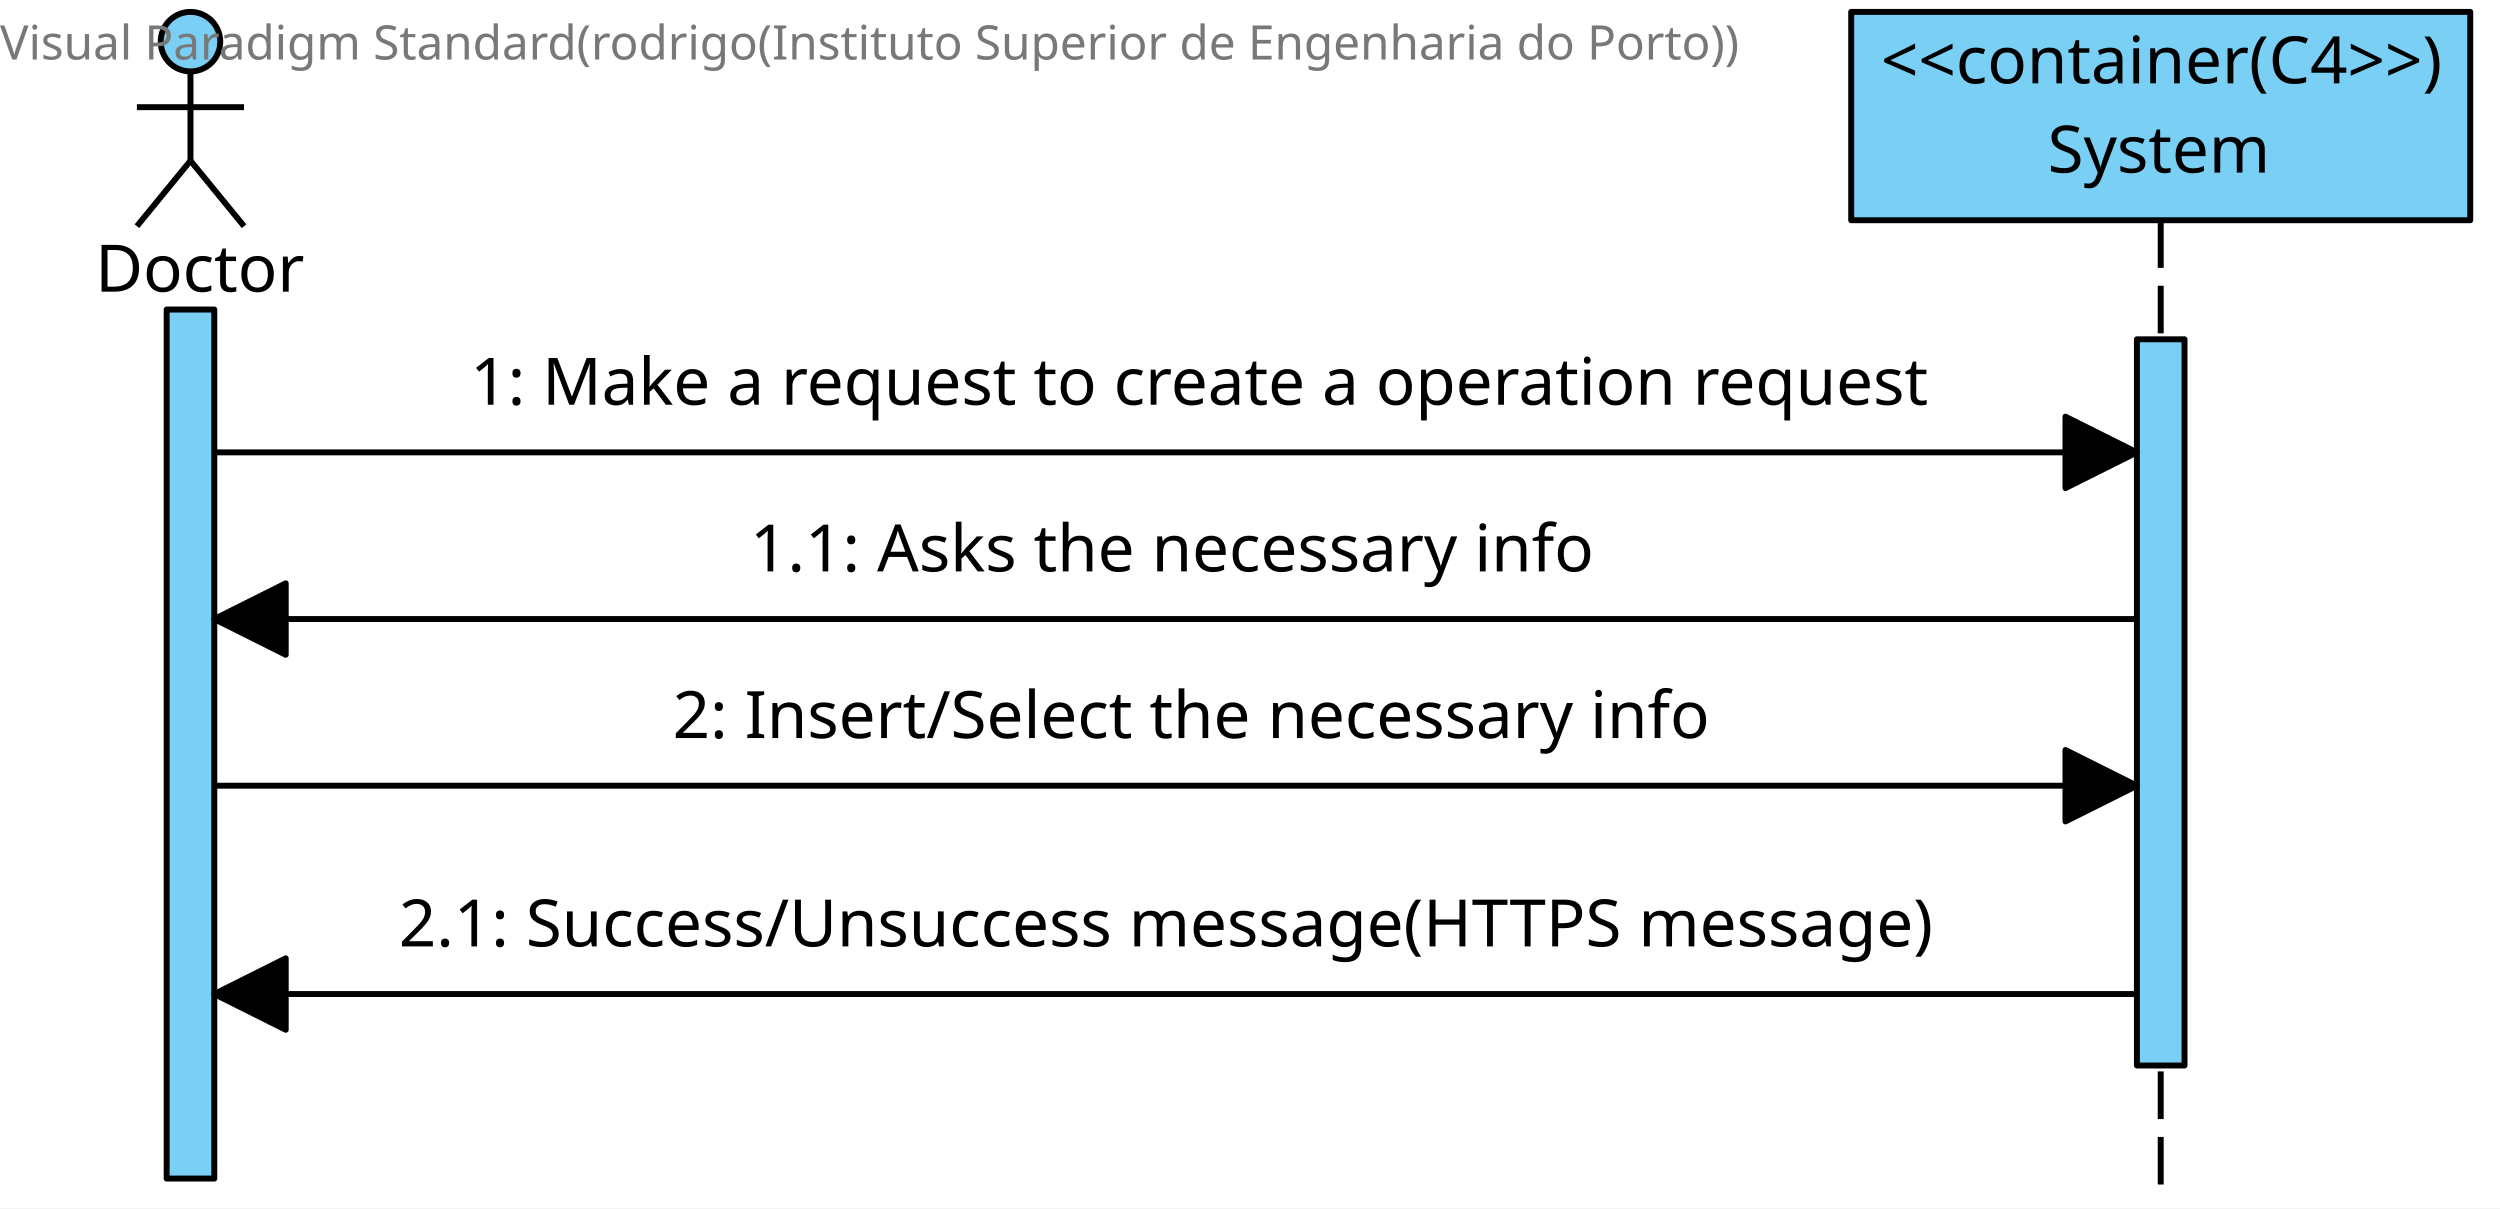
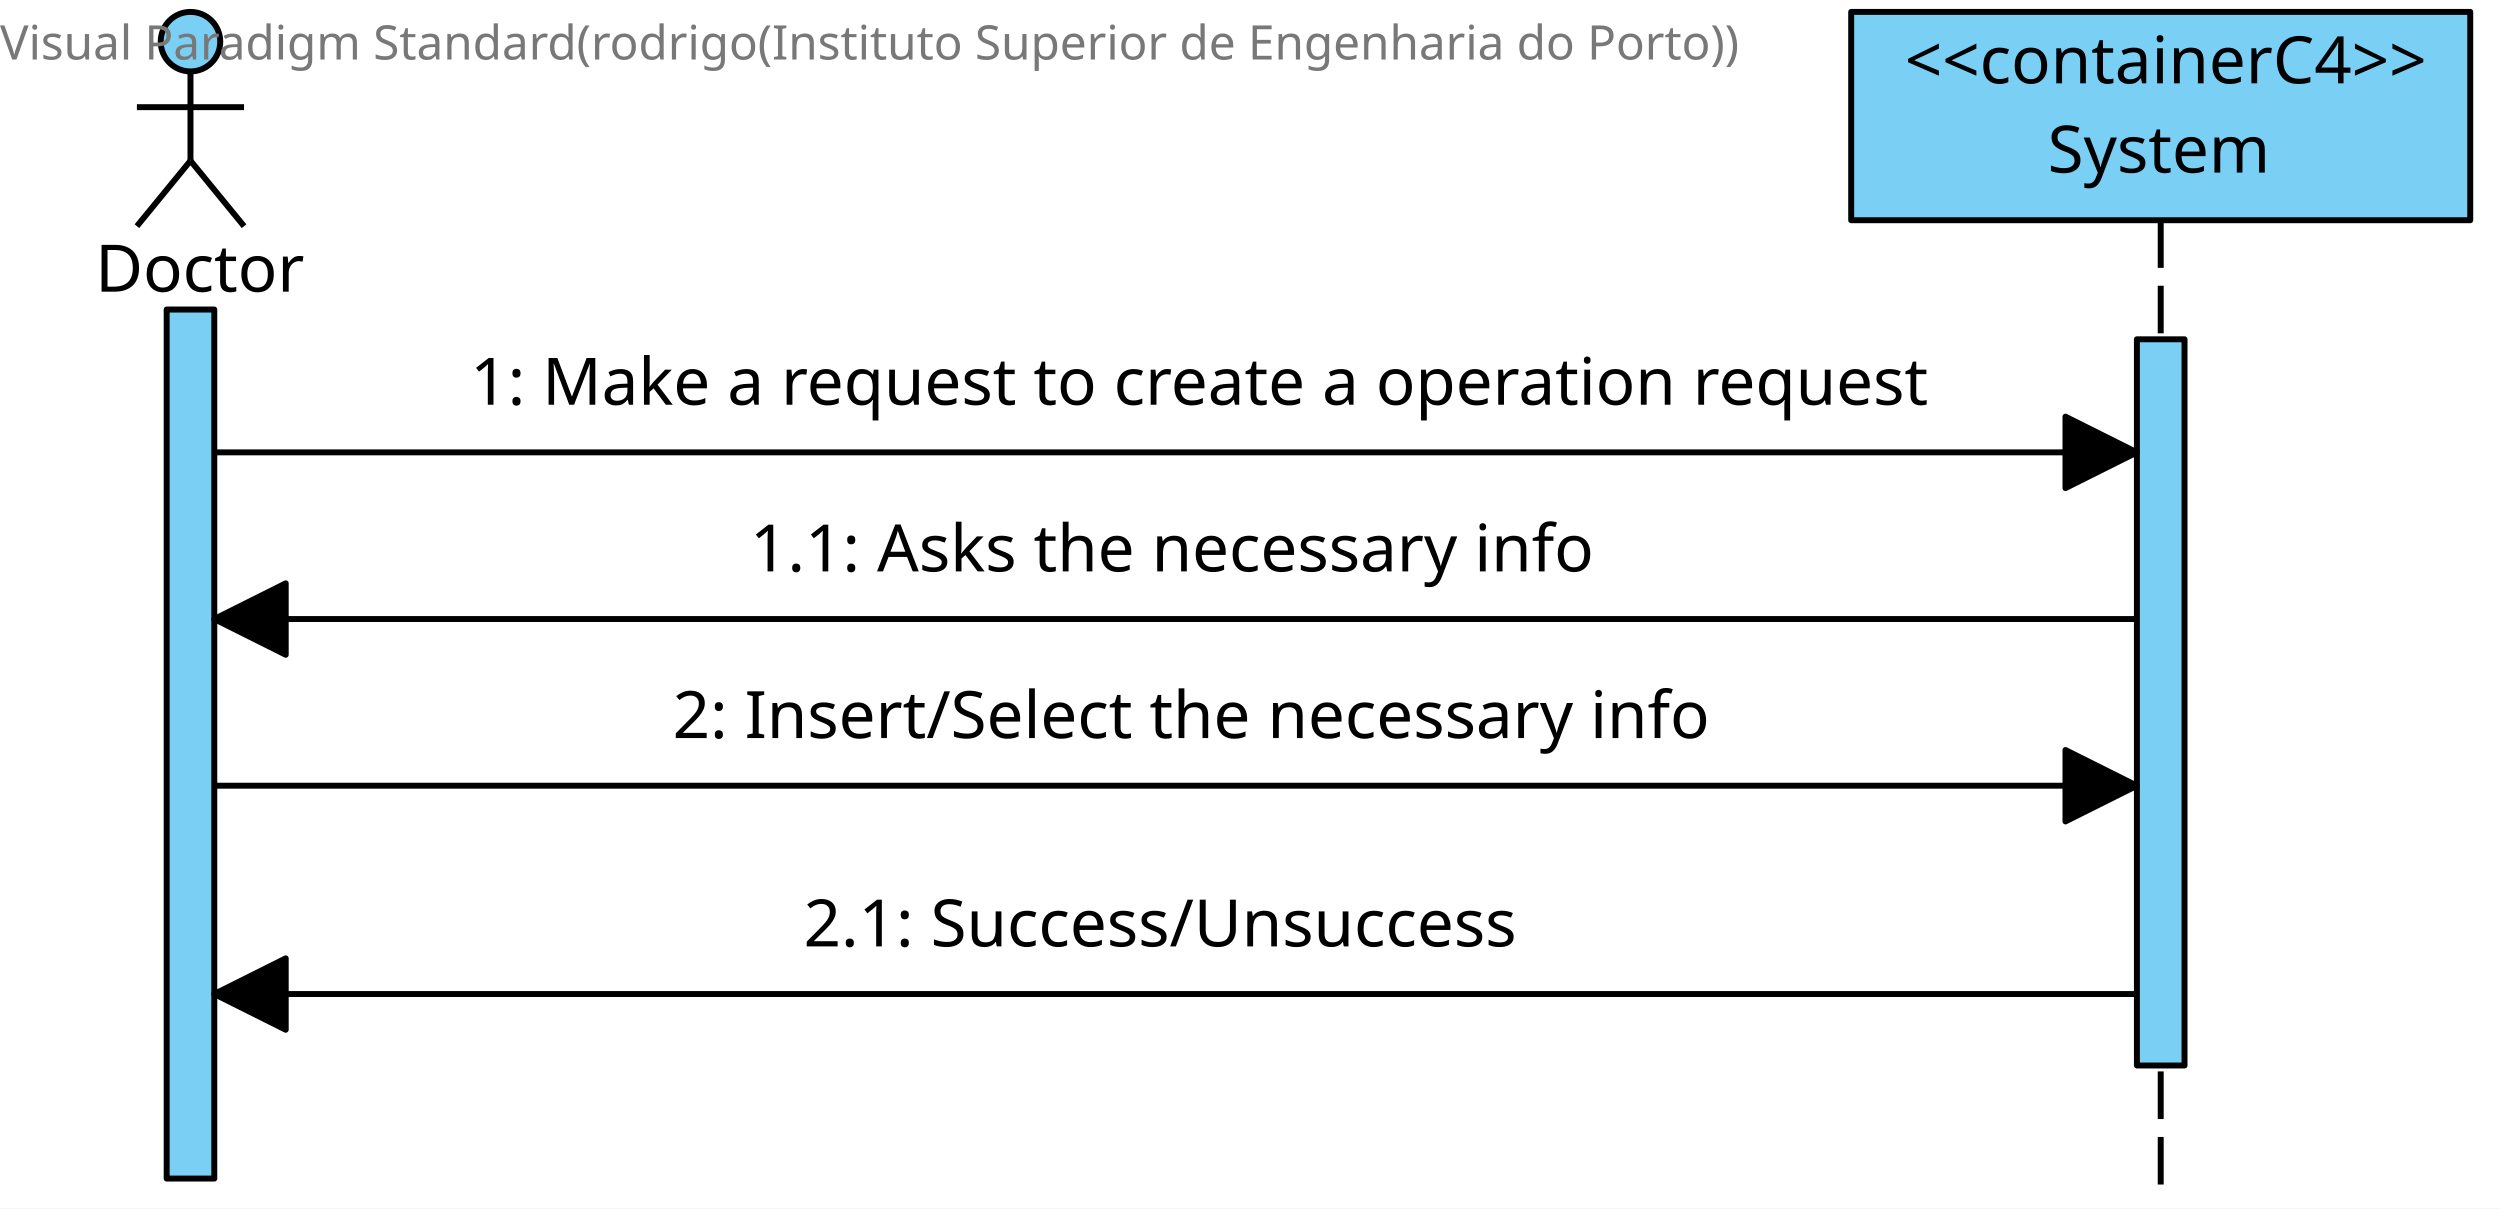
<svg xmlns="http://www.w3.org/2000/svg" fill-opacity="0" color-rendering="auto" color-interpolation="auto" text-rendering="auto" stroke="rgb(0,0,0)" stroke-linecap="square" width="420" stroke-miterlimit="10" shape-rendering="auto" stroke-opacity="0" fill="rgb(0,0,0)" stroke-dasharray="none" font-weight="normal" stroke-width="1" height="203" font-family="'Dialog'" font-style="normal" stroke-linejoin="miter" font-size="12px" stroke-dashoffset="0" image-rendering="auto">
  <defs id="genericDefs" />
  <g>
    <defs id="defs1">
      <clipPath clipPathUnits="userSpaceOnUse" id="clipPath1">
        <path d="M-7 -7 L71 -7 L71 208 L-7 208 L-7 -7 Z" />
      </clipPath>
      <clipPath clipPathUnits="userSpaceOnUse" id="clipPath2">
        <path d="M-7 -7 L116 -7 L116 208 L-7 208 L-7 -7 Z" />
      </clipPath>
      <clipPath clipPathUnits="userSpaceOnUse" id="clipPath3">
        <path d="M-7 -7 L19 -7 L19 133 L-7 133 L-7 -7 Z" />
      </clipPath>
      <clipPath clipPathUnits="userSpaceOnUse" id="clipPath4">
-         <path d="M-105 -30 L210 -30 L210 60 L-105 60 L-105 -30 Z" />
+         <path d="M-53 -15 L106 -15 L106 30 L-53 30 L-53 -15 Z" />
      </clipPath>
      <clipPath clipPathUnits="userSpaceOnUse" id="clipPath5">
-         <path d="M-53 -15 L106 -15 L106 30 L-53 30 L-53 -15 Z" />
+         <path d="M-105 -30 L210 -30 L210 60 L-105 60 L-105 -30 Z" />
      </clipPath>
      <clipPath clipPathUnits="userSpaceOnUse" id="clipPath6">
        <path d="M0 0 L427 0 L427 104 L0 104 L0 0 Z" />
      </clipPath>
      <clipPath clipPathUnits="userSpaceOnUse" id="clipPath7">
        <path d="M73 11 L73 26 L20 26 L20 11 ZM335 30 L335 45 L83 45 L83 30 ZM288 58 L288 73 L130 73 L130 58 ZM303 86 L303 101 L117 101 L117 86 ZM0 0 L0 104 L427 104 L427 6 L325 6 L325 0 Z" />
      </clipPath>
      <clipPath clipPathUnits="userSpaceOnUse" id="clipPath8">
-         <path d="M350 30 L350 45 L71 45 L71 30 ZM0 0 L0 104 L427 104 L427 0 L303 0 L303 10 L117 10 L117 0 Z" />
+         <path d="M281 30 L281 45 L138 45 L138 30 ZM0 0 L0 104 L427 104 L427 0 L303 0 L303 10 L117 10 L117 0 Z" />
      </clipPath>
      <clipPath clipPathUnits="userSpaceOnUse" id="clipPath9">
-         <path d="M335 2 L335 17 L83 17 L83 2 ZM288 30 L288 45 L130 45 L130 30 ZM303 58 L303 73 L117 73 L117 58 ZM0 0 L0 104 L71 104 L71 93 L350 93 L350 104 L427 104 L427 0 Z" />
+         <path d="M335 2 L335 17 L83 17 L83 2 ZM288 30 L288 45 L130 45 L130 30 ZM303 58 L303 73 L117 73 L117 58 ZM0 0 L0 104 L138 104 L138 93 L281 93 L281 104 L427 104 L427 0 Z" />
      </clipPath>
      <clipPath clipPathUnits="userSpaceOnUse" id="clipPath10">
-         <path d="M288 2 L288 17 L130 17 L130 2 ZM303 30 L303 45 L117 45 L117 30 ZM350 65 L350 80 L71 80 L71 65 ZM0 0 L0 104 L427 104 L427 0 Z" />
+         <path d="M288 2 L288 17 L130 17 L130 2 ZM303 30 L303 45 L117 45 L117 30 ZM281 65 L281 80 L138 80 L138 65 ZM0 0 L0 104 L427 104 L427 0 Z" />
      </clipPath>
      <clipPath clipPathUnits="userSpaceOnUse" id="clipPath11">
        <path d="M-186 -15 L372 -15 L372 30 L-186 30 L-186 -15 Z" />
      </clipPath>
      <clipPath clipPathUnits="userSpaceOnUse" id="clipPath12">
        <path d="M-158 -15 L316 -15 L316 30 L-158 30 L-158 -15 Z" />
      </clipPath>
      <clipPath clipPathUnits="userSpaceOnUse" id="clipPath13">
-         <path d="M-279 -15 L558 -15 L558 30 L-279 30 L-279 -15 Z" />
+         <path d="M-143 -15 L286 -15 L286 30 L-143 30 L-143 -15 Z" />
      </clipPath>
      <clipPath clipPathUnits="userSpaceOnUse" id="clipPath14">
        <path d="M-252 -15 L504 -15 L504 30 L-252 30 L-252 -15 Z" />
      </clipPath>
    </defs>
    <g fill="white" text-rendering="geometricPrecision" fill-opacity="1" stroke-opacity="1" stroke="white">
      <rect x="0" width="420" height="203" y="0" stroke="none" />
    </g>
    <g font-size="11px" transform="translate(2,2)" fill-opacity="1" fill="rgb(122,207,245)" text-rendering="geometricPrecision" image-rendering="optimizeQuality" font-family="sans-serif" stroke="rgb(122,207,245)" stroke-opacity="1">
      <circle r="5" clip-path="url(#clipPath1)" cx="30" cy="5" stroke="none" />
      <rect x="26" width="8" height="146" y="50" clip-path="url(#clipPath1)" stroke="none" />
    </g>
    <g stroke-linecap="butt" font-size="11px" transform="translate(2,2)" fill-opacity="1" fill="black" text-rendering="geometricPrecision" image-rendering="optimizeQuality" font-family="sans-serif" stroke-linejoin="round" stroke="black" stroke-opacity="1" stroke-miterlimit="0">
      <circle fill="none" r="5" clip-path="url(#clipPath1)" cx="30" cy="5" />
      <rect fill="none" x="26" width="8" height="146" y="50" clip-path="url(#clipPath1)" />
      <line y2="25" fill="none" x1="30" clip-path="url(#clipPath1)" x2="30" y1="10" />
      <line y2="36" fill="none" x1="30" clip-path="url(#clipPath1)" x2="21" y1="25" />
      <line y2="36" fill="none" x1="30" clip-path="url(#clipPath1)" x2="39" y1="25" />
      <line y2="16" fill="none" x1="21" clip-path="url(#clipPath1)" x2="39" y1="16" />
    </g>
    <g font-size="11px" transform="translate(311,2)" fill-opacity="1" fill="rgb(122,207,245)" text-rendering="geometricPrecision" image-rendering="optimizeQuality" font-family="sans-serif" stroke="rgb(122,207,245)" stroke-opacity="1">
      <rect x="0" width="104" height="35" y="0" clip-path="url(#clipPath2)" stroke="none" />
    </g>
    <g stroke-linecap="butt" font-size="11px" transform="translate(311,2)" fill-opacity="1" fill="black" text-rendering="geometricPrecision" image-rendering="optimizeQuality" font-family="sans-serif" stroke-linejoin="round" stroke="black" stroke-opacity="1" stroke-miterlimit="0">
      <rect fill="none" x="0" width="104" height="35" y="0" clip-path="url(#clipPath2)" />
      <line clip-path="url(#clipPath2)" fill="none" x1="52" x2="52" y1="35" y2="197" stroke-linejoin="bevel" stroke-dasharray="8,3" />
    </g>
    <g font-size="11px" transform="translate(359,57)" fill-opacity="1" fill="rgb(122,207,245)" text-rendering="geometricPrecision" image-rendering="optimizeQuality" font-family="sans-serif" stroke="rgb(122,207,245)" stroke-opacity="1">
      <rect x="0" width="8" height="122" y="0" clip-path="url(#clipPath3)" stroke="none" />
    </g>
    <g stroke-linecap="butt" font-size="11px" transform="translate(359,57)" fill-opacity="1" fill="black" text-rendering="geometricPrecision" image-rendering="optimizeQuality" font-family="sans-serif" stroke-linejoin="round" stroke="black" stroke-opacity="1" stroke-miterlimit="0">
      <rect fill="none" x="0" width="8" height="122" y="0" clip-path="url(#clipPath3)" />
    </g>
+     <g font-size="11px" transform="translate(6,37)" fill-opacity="1" fill="black" text-rendering="geometricPrecision" image-rendering="optimizeQuality" font-family="sans-serif" stroke="black" stroke-opacity="1">
+       <text x="10" xml:space="preserve" y="12" clip-path="url(#clipPath4)" stroke="none">Doctor</text>
+     </g>
    <g font-size="11px" transform="translate(311,2)" fill-opacity="1" fill="black" text-rendering="geometricPrecision" image-rendering="optimizeQuality" font-family="sans-serif" stroke="black" stroke-opacity="1">
-       <text x="5" xml:space="preserve" y="12" clip-path="url(#clipPath4)" stroke="none">&lt;&lt;container(C4&gt;&gt;)</text>
-       <text x="33" xml:space="preserve" y="27" clip-path="url(#clipPath4)" stroke="none">System</text>
-     </g>
-     <g font-size="11px" transform="translate(6,37)" fill-opacity="1" fill="black" text-rendering="geometricPrecision" image-rendering="optimizeQuality" font-family="sans-serif" stroke="black" stroke-opacity="1">
-       <text x="10" xml:space="preserve" y="12" clip-path="url(#clipPath5)" stroke="none">Doctor</text>
+       <text x="9" xml:space="preserve" y="12" clip-path="url(#clipPath5)" stroke="none">&lt;&lt;containerC4&gt;&gt;</text>
+       <text x="33" xml:space="preserve" y="27" clip-path="url(#clipPath5)" stroke="none">System</text>
    </g>
    <g stroke-linecap="butt" font-size="11px" transform="translate(-14,26)" fill-opacity="1" fill="black" text-rendering="geometricPrecision" image-rendering="optimizeQuality" font-family="sans-serif" stroke-linejoin="round" stroke="black" stroke-opacity="1">
      <line y2="50" fill="none" x1="50" clip-path="url(#clipPath7)" x2="373" y1="50" />
      <polygon points=" 373 50 361 44 361 56" clip-path="url(#clipPath7)" stroke="none" />
      <polygon fill="none" points=" 373 50 361 44 361 56" clip-path="url(#clipPath7)" />
    </g>
    <g stroke-linecap="butt" font-size="11px" transform="translate(-14,117)" fill-opacity="1" fill="black" text-rendering="geometricPrecision" image-rendering="optimizeQuality" font-family="sans-serif" stroke-linejoin="round" stroke="black" stroke-opacity="1">
      <line y2="50" fill="none" x1="373" clip-path="url(#clipPath8)" x2="50" y1="50" />
      <polygon points=" 50 50 62 56 62 44" clip-path="url(#clipPath8)" stroke="none" />
      <polygon fill="none" points=" 50 50 62 56 62 44" clip-path="url(#clipPath8)" />
    </g>
    <g stroke-linecap="butt" font-size="11px" transform="translate(-14,54)" fill-opacity="1" fill="black" text-rendering="geometricPrecision" image-rendering="optimizeQuality" font-family="sans-serif" stroke-linejoin="round" stroke="black" stroke-opacity="1">
      <line y2="50" fill="none" x1="373" clip-path="url(#clipPath9)" x2="50" y1="50" />
      <polygon points=" 50 50 62 56 62 44" clip-path="url(#clipPath9)" stroke="none" />
      <polygon fill="none" points=" 50 50 62 56 62 44" clip-path="url(#clipPath9)" />
    </g>
    <g stroke-linecap="butt" font-size="11px" transform="translate(-14,82)" fill-opacity="1" fill="black" text-rendering="geometricPrecision" image-rendering="optimizeQuality" font-family="sans-serif" stroke-linejoin="round" stroke="black" stroke-opacity="1">
      <line y2="50" fill="none" x1="50" clip-path="url(#clipPath10)" x2="373" y1="50" />
      <polygon points=" 373 50 361 44 361 56" clip-path="url(#clipPath10)" stroke="none" />
      <polygon fill="none" points=" 373 50 361 44 361 56" clip-path="url(#clipPath10)" />
    </g>
    <g font-size="11px" transform="translate(103,112)" fill-opacity="1" fill="white" text-rendering="geometricPrecision" image-rendering="optimizeQuality" font-family="sans-serif" stroke="white" stroke-opacity="1">
      <rect x="0" width="186" height="15" y="0" clip-path="url(#clipPath11)" stroke="none" />
      <text fill="black" x="10" xml:space="preserve" y="12" clip-path="url(#clipPath11)" stroke="none">2: Insert/Select the necessary info</text>
    </g>
    <g font-size="11px" transform="translate(116,84)" fill-opacity="1" fill="white" text-rendering="geometricPrecision" image-rendering="optimizeQuality" font-family="sans-serif" stroke="white" stroke-opacity="1">
      <rect x="0" width="158" height="15" y="0" clip-path="url(#clipPath12)" stroke="none" />
      <text fill="black" x="10" xml:space="preserve" y="12" clip-path="url(#clipPath12)" stroke="none">1.1: Asks the necessary info</text>
    </g>
-     <g font-size="11px" transform="translate(57,147)" fill-opacity="1" fill="white" text-rendering="geometricPrecision" image-rendering="optimizeQuality" font-family="sans-serif" stroke="white" stroke-opacity="1">
-       <rect x="0" width="279" height="15" y="0" clip-path="url(#clipPath13)" stroke="none" />
-       <text fill="black" x="10" xml:space="preserve" y="12" clip-path="url(#clipPath13)" stroke="none">2.1: Success/Unsuccess message(HTTPS message)</text>
+     <g font-size="11px" transform="translate(124,147)" fill-opacity="1" fill="white" text-rendering="geometricPrecision" image-rendering="optimizeQuality" font-family="sans-serif" stroke="white" stroke-opacity="1">
+       <rect x="0" width="143" height="15" y="0" clip-path="url(#clipPath13)" stroke="none" />
+       <text fill="black" x="11" xml:space="preserve" y="12" clip-path="url(#clipPath13)" stroke="none">2.1: Success/Unsuccess</text>
    </g>
    <g font-size="11px" transform="translate(69,56)" fill-opacity="1" fill="white" text-rendering="geometricPrecision" image-rendering="optimizeQuality" font-family="sans-serif" stroke="white" stroke-opacity="1">
      <rect x="0" width="252" height="15" y="0" clip-path="url(#clipPath14)" stroke="none" />
      <text fill="black" x="10" xml:space="preserve" y="12" clip-path="url(#clipPath14)" stroke="none">1: Make a request to create a operation request</text>
    </g>
    <g font-size="8px" fill-opacity="1" fill="rgb(120,120,120)" text-rendering="geometricPrecision" image-rendering="optimizeQuality" stroke="rgb(120,120,120)" stroke-opacity="1">
      <text x="0" xml:space="preserve" y="10" stroke="none">Visual Paradigm Standard(rodrigo(Instituto Superior de Engenharia do Porto))</text>
    </g>
  </g>
</svg>
